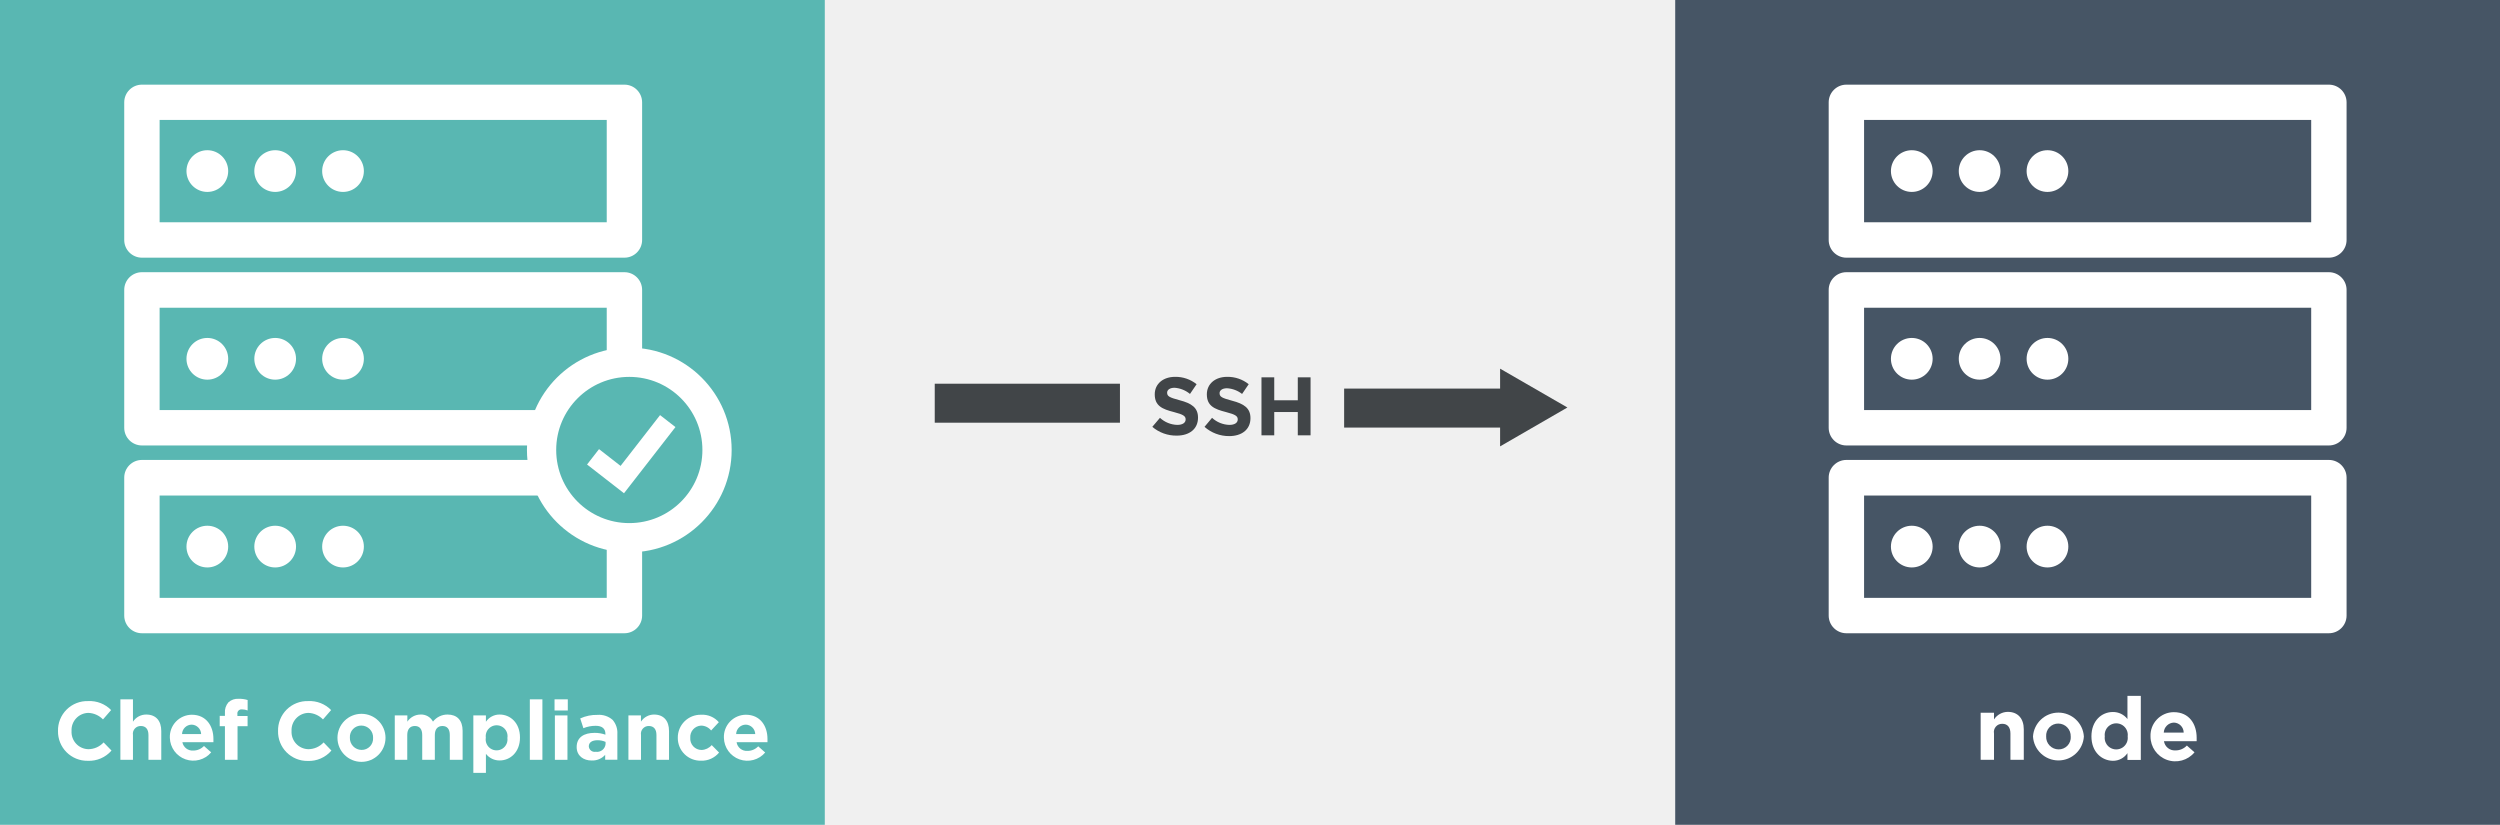
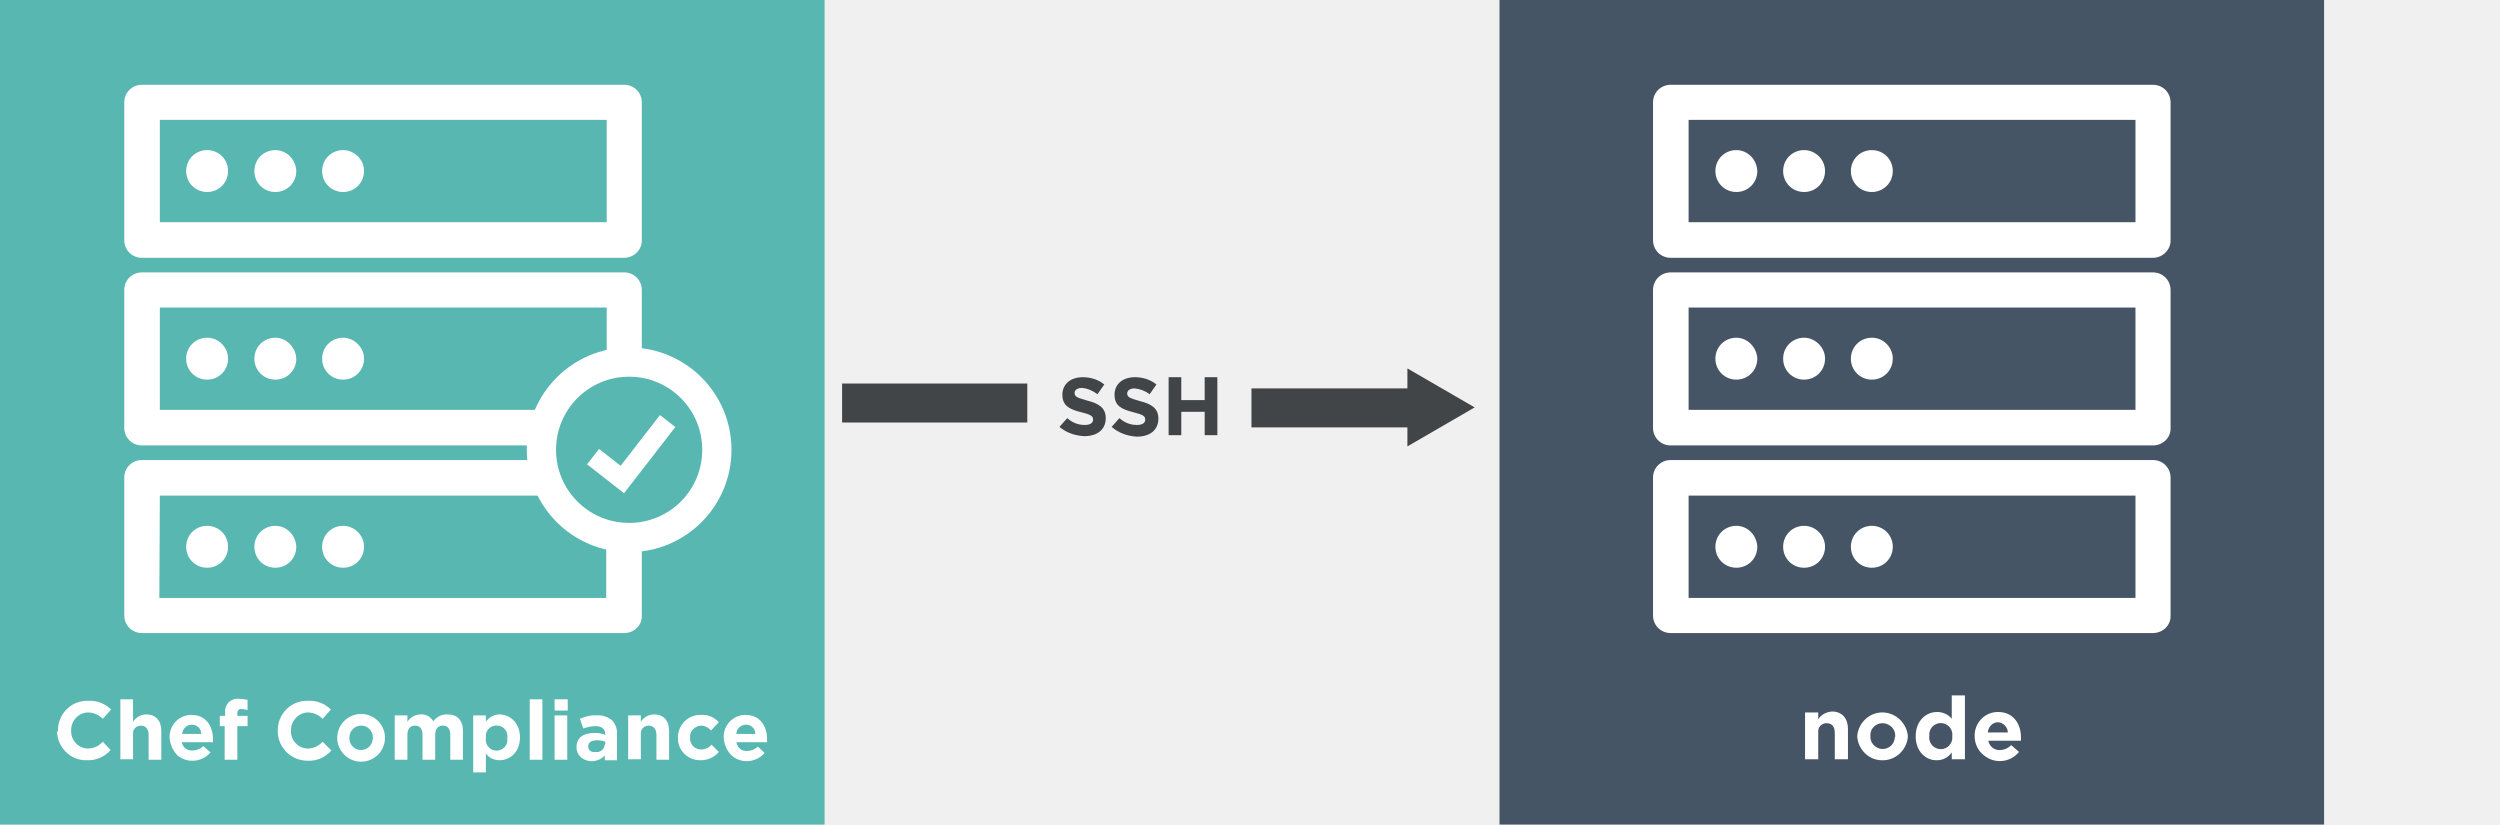
- <svg xmlns="http://www.w3.org/2000/svg" id="Layer_1" data-name="Layer 1" viewBox="0 0 512.95 169.23">
-   <rect x="343.72" width="169.23" height="169.23" style="fill:#465565" />
-   <path d="M477.84,129.93h-99a3.63,3.63,0,0,1-3.63-3.63V98a3.63,3.63,0,0,1,3.63-3.63h99A3.63,3.63,0,0,1,481.47,98V126.3a3.63,3.63,0,0,1-3.63,3.63h0Zm-95.37-7.26h91.74v-21H382.47v21h0Z" style="fill:#fff" />
-   <path d="M392.26,107.87a4.28,4.28,0,1,0,4.28,4.28,4.28,4.28,0,0,0-4.28-4.28h0Z" style="fill:#fff" />
-   <path d="M406.18,107.87a4.28,4.28,0,1,0,4.28,4.28,4.28,4.28,0,0,0-4.28-4.28h0Z" style="fill:#fff" />
-   <path d="M420.1,107.87a4.28,4.28,0,1,0,4.28,4.28,4.28,4.28,0,0,0-4.28-4.28h0Z" style="fill:#fff" />
-   <path d="M477.84,91.4h-99a3.63,3.63,0,0,1-3.63-3.63V59.48a3.63,3.63,0,0,1,3.63-3.63h99a3.63,3.63,0,0,1,3.63,3.63V87.77a3.63,3.63,0,0,1-3.63,3.63h0Zm-95.37-7.26h91.74v-21H382.47v21h0Z" style="fill:#fff" />
-   <path d="M392.26,69.34a4.28,4.28,0,1,0,4.28,4.28,4.28,4.28,0,0,0-4.28-4.28h0Z" style="fill:#fff" />
-   <path d="M406.18,69.34a4.28,4.28,0,1,0,4.28,4.28,4.28,4.28,0,0,0-4.28-4.28h0Z" style="fill:#fff" />
-   <path d="M420.1,69.34a4.28,4.28,0,1,0,4.28,4.28,4.28,4.28,0,0,0-4.28-4.28h0Z" style="fill:#fff" />
-   <path d="M477.84,52.87h-99a3.63,3.63,0,0,1-3.63-3.63V21a3.63,3.63,0,0,1,3.63-3.63h99A3.63,3.63,0,0,1,481.47,21V49.24a3.63,3.63,0,0,1-3.63,3.63h0Zm-95.37-7.26h91.74v-21H382.47v21h0Z" style="fill:#fff" />
-   <path d="M392.26,30.82a4.28,4.28,0,1,0,4.28,4.28,4.28,4.28,0,0,0-4.28-4.28h0Z" style="fill:#fff" />
-   <path d="M406.18,30.82a4.28,4.28,0,1,0,4.28,4.28,4.28,4.28,0,0,0-4.28-4.28h0Z" style="fill:#fff" />
-   <path d="M420.1,30.82a4.28,4.28,0,1,0,4.28,4.28,4.28,4.28,0,0,0-4.28-4.28h0Z" style="fill:#fff" />
-   <path d="M406.39,146.24h2.74v1.37a3.42,3.42,0,0,1,2.83-1.55c2.07,0,3.28,1.37,3.28,3.58v6.25h-2.74v-5.38c0-1.3-.61-2-1.66-2a1.68,1.68,0,0,0-1.71,2v5.38h-2.74v-9.65Z" style="fill:#fff" />
-   <path d="M417.13,151.12v0a5.23,5.23,0,0,1,10.44,0v0A5.23,5.23,0,0,1,417.13,151.12Zm7.74,0v0a2.56,2.56,0,0,0-2.54-2.66,2.47,2.47,0,0,0-2.5,2.63v0a2.56,2.56,0,0,0,2.54,2.67A2.47,2.47,0,0,0,424.88,151.12Z" style="fill:#fff" />
-   <path d="M429.12,151.09v0c0-3.22,2.11-5,4.39-5a3.71,3.71,0,0,1,3,1.44v-4.75h2.74v13.14h-2.74v-1.39a3.55,3.55,0,0,1-3,1.57C431.26,156.07,429.12,154.31,429.12,151.09Zm7.44,0v0a2.37,2.37,0,1,0-4.7,0v0A2.37,2.37,0,1,0,436.56,151.09Z" style="fill:#fff" />
-   <path d="M441.24,151.12v0a4.8,4.8,0,0,1,4.77-5c3.22,0,4.7,2.5,4.7,5.24,0,0.22,0,.47,0,0.72H444a2.24,2.24,0,0,0,2.36,1.89,3.16,3.16,0,0,0,2.34-1l1.57,1.39A5.1,5.1,0,0,1,441.24,151.12Zm6.81-.81a2.07,2.07,0,0,0-2-2.05,2.15,2.15,0,0,0-2.09,2.05H448Z" style="fill:#fff" />
-   <rect width="169.23" height="169.23" style="fill:#59b7b2" />
-   <path d="M11.9,150v0a6,6,0,0,1,6.21-6.15,6.14,6.14,0,0,1,4.69,1.84l-1.67,1.92a4.39,4.39,0,0,0-3-1.34,3.52,3.52,0,0,0-3.45,3.71v0a3.53,3.53,0,0,0,3.45,3.74,4.29,4.29,0,0,0,3.13-1.39L22.88,154A6.08,6.08,0,0,1,18,156.1,6,6,0,0,1,11.9,150Z" style="fill:#fff" />
-   <path d="M24.7,143.49h2.58v4.59A3.22,3.22,0,0,1,30,146.61c2,0,3.09,1.29,3.09,3.38v5.9H30.46v-5.08c0-1.22-.58-1.85-1.56-1.85a1.59,1.59,0,0,0-1.62,1.85v5.08H24.7V143.49Z" style="fill:#fff" />
-   <path d="M34.85,151.39v0a4.54,4.54,0,0,1,4.5-4.74c3,0,4.44,2.36,4.44,4.95,0,0.2,0,.44,0,0.68H37.42A2.11,2.11,0,0,0,39.64,154a3,3,0,0,0,2.21-.94l1.48,1.31A4.81,4.81,0,0,1,34.85,151.39Zm6.42-.77a2,2,0,0,0-1.92-1.94,2,2,0,0,0-2,1.94h3.89Z" style="fill:#fff" />
-   <path d="M46.15,149H45.08v-2.12h1.07v-0.58a3,3,0,0,1,.73-2.21,2.84,2.84,0,0,1,2.09-.71,5.71,5.71,0,0,1,1.84.25v2.14a3.28,3.28,0,0,0-1.17-.22,0.85,0.85,0,0,0-.93,1v0.36h2.09V149H48.74v6.9H46.15V149Z" style="fill:#fff" />
-   <path d="M57.05,150v0a6,6,0,0,1,6.2-6.15,6.14,6.14,0,0,1,4.69,1.84l-1.67,1.92a4.39,4.39,0,0,0-3-1.34,3.53,3.53,0,0,0-3.45,3.71v0a3.53,3.53,0,0,0,3.45,3.74,4.29,4.29,0,0,0,3.13-1.39L68,154a6.08,6.08,0,0,1-4.88,2.13A6,6,0,0,1,57.05,150Z" style="fill:#fff" />
-   <path d="M69.24,151.39v0a4.93,4.93,0,0,1,9.86,0v0A4.93,4.93,0,0,1,69.24,151.39Zm7.31,0v0a2.42,2.42,0,0,0-2.4-2.52,2.33,2.33,0,0,0-2.36,2.48v0a2.42,2.42,0,0,0,2.4,2.52A2.33,2.33,0,0,0,76.55,151.39Z" style="fill:#fff" />
-   <path d="M81,146.78h2.58v1.29a3.26,3.26,0,0,1,2.69-1.46,2.73,2.73,0,0,1,2.57,1.45,3.75,3.75,0,0,1,3-1.45c1.92,0,3.08,1.16,3.08,3.35v5.93H92.29v-5.08c0-1.22-.54-1.85-1.51-1.85s-1.56.63-1.56,1.85v5.08H86.63v-5.08c0-1.22-.54-1.85-1.51-1.85s-1.56.63-1.56,1.85v5.08H81v-9.11Z" style="fill:#fff" />
-   <path d="M97.12,146.78H99.7v1.31a3.35,3.35,0,0,1,2.84-1.48c2.13,0,4.15,1.67,4.15,4.71v0c0,3-2,4.71-4.15,4.71a3.5,3.5,0,0,1-2.84-1.36v3.91H97.12V146.78Zm7,4.57v0a2.24,2.24,0,1,0-4.44,0v0A2.24,2.24,0,1,0,104.1,151.36Z" style="fill:#fff" />
-   <path d="M108.71,143.49h2.58v12.41h-2.58V143.49Z" style="fill:#fff" />
-   <path d="M113.78,143.49h2.72v2.29h-2.72v-2.29Zm0.07,3.3h2.58v9.11h-2.58v-9.11Z" style="fill:#fff" />
-   <path d="M118.32,153.28v0c0-2,1.51-2.91,3.67-2.91a6.48,6.48,0,0,1,2.23.37v-0.15c0-1.07-.66-1.67-2-1.67a6.68,6.68,0,0,0-2.52.49l-0.65-2a8,8,0,0,1,3.54-.73,4.21,4.21,0,0,1,3.08,1,4,4,0,0,1,1,2.91v5.29h-2.5v-1a3.51,3.51,0,0,1-2.75,1.16C119.73,156.06,118.32,155.08,118.32,153.28Zm5.93-.6v-0.46a4,4,0,0,0-1.65-.34c-1.11,0-1.79.44-1.79,1.26v0a1.2,1.2,0,0,0,1.41,1.11A1.76,1.76,0,0,0,124.25,152.68Z" style="fill:#fff" />
-   <path d="M128.93,146.78h2.58v1.29a3.22,3.22,0,0,1,2.67-1.46c2,0,3.09,1.29,3.09,3.38v5.9h-2.58v-5.08c0-1.22-.58-1.85-1.56-1.85a1.59,1.59,0,0,0-1.61,1.85v5.08h-2.58v-9.11Z" style="fill:#fff" />
-   <path d="M139.07,151.39v0a4.68,4.68,0,0,1,4.78-4.74,4.48,4.48,0,0,1,3.64,1.53l-1.58,1.7a2.66,2.66,0,0,0-2.07-1,2.33,2.33,0,0,0-2.21,2.48v0a2.33,2.33,0,0,0,2.31,2.52,2.89,2.89,0,0,0,2.09-1l1.51,1.53a4.59,4.59,0,0,1-3.72,1.67A4.65,4.65,0,0,1,139.07,151.39Z" style="fill:#fff" />
-   <path d="M148.53,151.39v0a4.54,4.54,0,0,1,4.5-4.74c3,0,4.44,2.36,4.44,4.95,0,0.2,0,.44,0,0.68h-6.34a2.11,2.11,0,0,0,2.23,1.79,3,3,0,0,0,2.21-.94L157,154.4A4.81,4.81,0,0,1,148.53,151.39Zm6.43-.77a2,2,0,0,0-1.92-1.94,2,2,0,0,0-2,1.94H155Z" style="fill:#fff" />
-   <path d="M128.12,129.93h-99a3.63,3.63,0,0,1-3.63-3.63V98a3.63,3.63,0,0,1,3.63-3.63h99A3.63,3.63,0,0,1,131.75,98V126.3a3.63,3.63,0,0,1-3.63,3.63h0Zm-95.37-7.26h91.74v-21H32.75v21h0Z" style="fill:#fff" />
-   <path d="M42.54,107.87a4.28,4.28,0,1,0,4.28,4.28,4.28,4.28,0,0,0-4.28-4.28h0Z" style="fill:#fff" />
-   <path d="M56.46,107.87a4.28,4.28,0,1,0,4.28,4.28,4.28,4.28,0,0,0-4.28-4.28h0Z" style="fill:#fff" />
-   <path d="M70.38,107.87a4.28,4.28,0,1,0,4.28,4.28,4.28,4.28,0,0,0-4.28-4.28h0Z" style="fill:#fff" />
-   <path d="M128.12,91.4h-99a3.63,3.63,0,0,1-3.63-3.63V59.48a3.63,3.63,0,0,1,3.63-3.63h99a3.63,3.63,0,0,1,3.63,3.63V87.77a3.63,3.63,0,0,1-3.63,3.63h0ZM32.75,84.14h91.74v-21H32.75v21h0Z" style="fill:#fff" />
-   <path d="M42.54,69.34a4.28,4.28,0,1,0,4.28,4.28,4.28,4.28,0,0,0-4.28-4.28h0Z" style="fill:#fff" />
-   <path d="M56.46,69.34a4.28,4.28,0,1,0,4.28,4.28,4.28,4.28,0,0,0-4.28-4.28h0Z" style="fill:#fff" />
-   <path d="M70.38,69.34a4.28,4.28,0,1,0,4.28,4.28,4.28,4.28,0,0,0-4.28-4.28h0Z" style="fill:#fff" />
-   <path d="M128.12,52.87h-99a3.63,3.63,0,0,1-3.63-3.63V21a3.63,3.63,0,0,1,3.63-3.63h99A3.63,3.63,0,0,1,131.75,21V49.24a3.63,3.63,0,0,1-3.63,3.63h0ZM32.75,45.61h91.74v-21H32.75v21h0Z" style="fill:#fff" />
-   <path d="M42.54,30.82a4.28,4.28,0,1,0,4.28,4.28,4.28,4.28,0,0,0-4.28-4.28h0Z" style="fill:#fff" />
-   <path d="M56.46,30.82a4.28,4.28,0,1,0,4.28,4.28,4.28,4.28,0,0,0-4.28-4.28h0Z" style="fill:#fff" />
-   <path d="M70.38,30.82a4.28,4.28,0,1,0,4.28,4.28,4.28,4.28,0,0,0-4.28-4.28h0Z" style="fill:#fff" />
-   <path d="M129.12,110.33a18,18,0,1,1,18-18A18,18,0,0,1,129.12,110.33Z" style="fill:#59b7b2" />
-   <path d="M129.12,77.33a15,15,0,1,1-15,15,15,15,0,0,1,15-15m0-6a21,21,0,1,0,21,21,21,21,0,0,0-21-21h0Z" style="fill:#fff" />
-   <g style="opacity:0">
-     <path d="M129.12,71.33a21,21,0,1,1-21,21,21,21,0,0,1,21-21m0-2a23,23,0,1,0,23,23,23,23,0,0,0-23-23h0Z" style="fill:#fff" />
+ <svg xmlns="http://www.w3.org/2000/svg" version="1.1" id="Layer_1" x="0px" y="0px" viewBox="0 0 513 169.2" style="enable-background:new 0 0 513 169.2;" xml:space="preserve">
+   <style type="text/css">
+ 	.st0{fill:#465565;}
+ 	.st1{fill:#FFFFFF;}
+ 	.st2{fill:#59B7B2;}
+ 	.st3{opacity:0;}
+ 	.st4{fill:none;stroke:#FFFFFF;stroke-width:4;stroke-miterlimit:10;}
+ 	.st5{fill:none;stroke:#414548;stroke-width:8;stroke-linecap:square;stroke-miterlimit:10;}
+ 	.st6{fill:#414548;}
+ </style>
+   <rect x="307.7" class="st0" width="169.2" height="169.2" />
+   <path class="st1" d="M441.8,129.9h-99c-2,0-3.6-1.6-3.6-3.6l0,0V98c0-2,1.6-3.6,3.6-3.6l0,0h99c2,0,3.6,1.6,3.6,3.6l0,0v28.3  C445.5,128.3,443.8,129.9,441.8,129.9L441.8,129.9L441.8,129.9L441.8,129.9z M346.5,122.7h91.7v-21h-91.7V122.7L346.5,122.7z" />
+   <path class="st1" d="M356.3,107.9c-2.4,0-4.3,1.9-4.3,4.3s1.9,4.3,4.3,4.3s4.3-1.9,4.3-4.3l0,0C360.5,109.8,358.6,107.9,356.3,107.9  L356.3,107.9z" />
+   <path class="st1" d="M370.2,107.9c-2.4,0-4.3,1.9-4.3,4.3s1.9,4.3,4.3,4.3s4.3-1.9,4.3-4.3l0,0C374.5,109.8,372.5,107.9,370.2,107.9  L370.2,107.9z" />
+   <path class="st1" d="M384.1,107.9c-2.4,0-4.3,1.9-4.3,4.3s1.9,4.3,4.3,4.3s4.3-1.9,4.3-4.3l0,0C388.4,109.8,386.5,107.9,384.1,107.9  L384.1,107.9z" />
+   <path class="st1" d="M441.8,91.4h-99c-2,0-3.6-1.6-3.6-3.6l0,0V59.5c0-2,1.6-3.6,3.6-3.6l0,0h99c2,0,3.6,1.6,3.6,3.6v0v28.3  C445.5,89.8,443.8,91.4,441.8,91.4L441.8,91.4C441.8,91.4,441.8,91.4,441.8,91.4z M346.5,84.1h91.7v-21h-91.7V84.1L346.5,84.1z" />
+   <path class="st1" d="M356.3,69.3c-2.4,0-4.3,1.9-4.3,4.3s1.9,4.3,4.3,4.3s4.3-1.9,4.3-4.3l0,0C360.5,71.3,358.6,69.3,356.3,69.3  L356.3,69.3z" />
+   <path class="st1" d="M370.2,69.3c-2.4,0-4.3,1.9-4.3,4.3s1.9,4.3,4.3,4.3s4.3-1.9,4.3-4.3l0,0C374.5,71.3,372.5,69.3,370.2,69.3  L370.2,69.3z" />
+   <path class="st1" d="M384.1,69.3c-2.4,0-4.3,1.9-4.3,4.3s1.9,4.3,4.3,4.3s4.3-1.9,4.3-4.3l0,0C388.4,71.3,386.5,69.3,384.1,69.3  L384.1,69.3z" />
+   <path class="st1" d="M441.8,52.9h-99c-2,0-3.6-1.6-3.6-3.6v0V21c0-2,1.6-3.6,3.6-3.6l0,0h99c2,0,3.6,1.6,3.6,3.6c0,0,0,0,0,0v28.2  C445.5,51.2,443.8,52.9,441.8,52.9L441.8,52.9C441.8,52.9,441.8,52.9,441.8,52.9z M346.5,45.6h91.7v-21h-91.7V45.6L346.5,45.6z" />
+   <path class="st1" d="M356.3,30.8c-2.4,0-4.3,1.9-4.3,4.3s1.9,4.3,4.3,4.3s4.3-1.9,4.3-4.3c0,0,0,0,0,0  C360.5,32.7,358.6,30.8,356.3,30.8C356.3,30.8,356.3,30.8,356.3,30.8z" />
+   <path class="st1" d="M370.2,30.8c-2.4,0-4.3,1.9-4.3,4.3s1.9,4.3,4.3,4.3s4.3-1.9,4.3-4.3c0,0,0,0,0,0  C374.5,32.7,372.5,30.8,370.2,30.8C370.2,30.8,370.2,30.8,370.2,30.8z" />
+   <path class="st1" d="M384.1,30.8c-2.4,0-4.3,1.9-4.3,4.3s1.9,4.3,4.3,4.3s4.3-1.9,4.3-4.3c0,0,0,0,0,0  C388.4,32.7,386.5,30.8,384.1,30.8C384.1,30.8,384.1,30.8,384.1,30.8z" />
+   <path class="st1" d="M370.4,146.2h2.7v1.4c0.6-1,1.7-1.5,2.8-1.6c2.1,0,3.3,1.4,3.3,3.6v6.2h-2.7v-5.4c0-1.3-0.6-2-1.7-2  c-0.9,0-1.7,0.7-1.7,1.6c0,0.1,0,0.3,0,0.4v5.4h-2.7V146.2z" />
+   <path class="st1" d="M381.1,151.1L381.1,151.1c0.2-2.9,2.7-5.1,5.5-4.9c2.6,0.2,4.7,2.3,4.9,4.9l0,0c-0.2,2.9-2.7,5.1-5.5,4.9  C383.4,155.9,381.3,153.8,381.1,151.1z M388.9,151.1L388.9,151.1c0.1-1.4-1-2.6-2.5-2.7c0,0-0.1,0-0.1,0c-1.4,0-2.5,1.1-2.5,2.4  c0,0.1,0,0.1,0,0.2l0,0c-0.1,1.4,1,2.6,2.4,2.7c0,0,0.1,0,0.1,0c1.4,0,2.5-1.1,2.5-2.4C388.9,151.3,388.9,151.2,388.9,151.1  L388.9,151.1z" />
+   <path class="st1" d="M393.1,151.1L393.1,151.1c0-3.2,2.1-5,4.4-5c1.2,0,2.3,0.5,3,1.4v-4.8h2.7v13.1h-2.7v-1.4c-0.7,1-1.8,1.6-3,1.6  C395.3,156.1,393.1,154.3,393.1,151.1z M400.6,151.1L400.6,151.1c0.2-1.3-0.7-2.5-2-2.7c-1.3-0.2-2.5,0.7-2.7,2c0,0.2,0,0.4,0,0.6  l0,0c-0.2,1.3,0.7,2.5,2,2.7c1.3,0.2,2.5-0.7,2.7-2C400.6,151.5,400.6,151.3,400.6,151.1z" />
+   <path class="st1" d="M405.2,151.1L405.2,151.1c-0.1-2.6,1.9-4.9,4.6-5c0.1,0,0.1,0,0.2,0c3.2,0,4.7,2.5,4.7,5.2c0,0.2,0,0.5,0,0.7  H408c0.2,1.1,1.2,2,2.4,1.9c0.9,0,1.7-0.4,2.3-1l1.6,1.4c-1.8,2.2-5,2.5-7.2,0.7C405.9,154.1,405.2,152.6,405.2,151.1z M412,150.3  c0-1.1-0.9-2-2-2.1c-1.1,0-2,0.9-2.1,2.1H412L412,150.3z" />
+   <rect class="st2" width="169.2" height="169.2" />
+   <path class="st1" d="M11.9,150L11.9,150c-0.1-3.3,2.5-6.1,5.8-6.2c0.1,0,0.2,0,0.4,0c1.8-0.1,3.5,0.6,4.7,1.8l-1.7,1.9  c-0.8-0.8-1.9-1.3-3-1.3c-1.9,0-3.5,1.6-3.5,3.6c0,0,0,0.1,0,0.1l0,0c-0.1,1.9,1.4,3.6,3.3,3.7c0,0,0.1,0,0.1,0  c1.2,0,2.3-0.5,3.1-1.4l1.6,1.7c-1.2,1.4-3,2.2-4.9,2.1c-3.3,0.1-6-2.6-6.1-5.9C11.9,150.1,11.9,150.1,11.9,150z" />
+   <path class="st1" d="M24.7,143.5h2.6v4.6c0.6-0.9,1.6-1.5,2.7-1.5c2,0,3.1,1.3,3.1,3.4v5.9h-2.6v-5.1c0-1.2-0.6-1.9-1.6-1.9  c-0.9,0-1.6,0.7-1.6,1.5c0,0.1,0,0.2,0,0.3v5.1h-2.6V143.5z" />
+   <path class="st1" d="M34.8,151.4L34.8,151.4c-0.1-2.5,1.8-4.6,4.3-4.7c0.1,0,0.1,0,0.2,0c3,0,4.4,2.4,4.4,4.9c0,0.2,0,0.4,0,0.7  h-6.4c0.2,1.1,1.2,1.8,2.2,1.7c0.8,0,1.6-0.3,2.2-0.9l1.5,1.3c-1.7,2-4.8,2.3-6.8,0.6C35.5,154,34.9,152.8,34.8,151.4z M41.3,150.6  c0-1.1-0.9-1.9-1.9-1.9c-1.1,0-2,0.9-2,1.9H41.3L41.3,150.6z" />
+   <path class="st1" d="M46.2,149h-1.1v-2.1h1.1v-0.6c-0.1-0.8,0.2-1.6,0.7-2.2c0.6-0.5,1.3-0.8,2.1-0.7c0.6,0,1.2,0.1,1.8,0.2v2.1  c-0.4-0.1-0.8-0.2-1.2-0.2c-0.5-0.1-0.9,0.3-0.9,0.8c0,0.1,0,0.2,0,0.2v0.4h2.1v2.1h-2.1v6.9h-2.6V149z" />
+   <path class="st1" d="M57,150L57,150c-0.1-3.3,2.5-6.1,5.8-6.2c0.1,0,0.2,0,0.4,0c1.8-0.1,3.5,0.6,4.7,1.8l-1.7,1.9  c-0.8-0.8-1.9-1.3-3-1.3c-1.9,0-3.5,1.7-3.5,3.6c0,0,0,0.1,0,0.1l0,0c-0.1,1.9,1.4,3.6,3.3,3.7c0,0,0.1,0,0.1,0  c1.2,0,2.3-0.5,3.1-1.4L68,154c-1.2,1.4-3,2.2-4.9,2.1c-3.3,0-6-2.6-6.1-5.9C57,150.1,57,150.1,57,150z" />
+   <path class="st1" d="M69.2,151.4L69.2,151.4c0-2.7,2.2-4.9,4.9-4.9s4.9,2.2,4.9,4.9l0,0c0,2.7-2.2,4.9-4.9,4.9  S69.2,154.1,69.2,151.4z M76.5,151.4L76.5,151.4c0.1-1.3-1-2.5-2.3-2.5c0,0-0.1,0-0.1,0c-1.3,0-2.3,1-2.4,2.3c0,0.1,0,0.1,0,0.2l0,0  c-0.1,1.3,1,2.5,2.3,2.5c0,0,0.1,0,0.1,0c1.3,0,2.3-1,2.4-2.3C76.6,151.5,76.6,151.5,76.5,151.4z" />
+   <path class="st1" d="M81,146.8h2.6v1.3c0.6-0.9,1.6-1.5,2.7-1.5c1.1-0.1,2.1,0.5,2.6,1.4c0.7-0.9,1.8-1.5,3-1.4  c1.9,0,3.1,1.2,3.1,3.4v5.9h-2.6v-5.1c0-1.2-0.5-1.9-1.5-1.9s-1.6,0.6-1.6,1.9v5.1h-2.6v-5.1c0-1.2-0.5-1.9-1.5-1.9  s-1.6,0.6-1.6,1.9v5.1H81V146.8L81,146.8z" />
+   <path class="st1" d="M97.1,146.8h2.6v1.3c0.6-0.9,1.7-1.5,2.8-1.5c2.1,0,4.2,1.7,4.2,4.7l0,0c0,3-2,4.7-4.2,4.7  c-1.1,0-2.2-0.5-2.8-1.4v3.9h-2.6V146.8z M104.1,151.4L104.1,151.4c0.2-1.2-0.7-2.4-1.9-2.5c-1.2-0.2-2.4,0.7-2.5,1.9  c0,0.2,0,0.4,0,0.6l0,0c-0.2,1.2,0.6,2.4,1.8,2.6c1.2,0.2,2.4-0.6,2.6-1.8C104.1,151.8,104.1,151.6,104.1,151.4L104.1,151.4z" />
+   <path class="st1" d="M108.7,143.5h2.6v12.4h-2.6V143.5z" />
+   <path class="st1" d="M113.8,143.5h2.7v2.3h-2.7V143.5z M113.8,146.8h2.6v9.1h-2.6V146.8z" />
+   <path class="st1" d="M118.3,153.3L118.3,153.3c0-2,1.5-2.9,3.7-2.9c0.8,0,1.5,0.1,2.2,0.4v-0.1c0-1.1-0.7-1.7-2-1.7  c-0.9,0-1.7,0.2-2.5,0.5l-0.7-2c1.1-0.5,2.3-0.8,3.5-0.7c1.1-0.1,2.2,0.3,3.1,1c0.7,0.8,1.1,1.8,1,2.9v5.3h-2.5v-1  c-0.7,0.8-1.7,1.2-2.8,1.2C119.7,156.1,118.3,155.1,118.3,153.3z M124.2,152.7v-0.5c-0.5-0.2-1.1-0.3-1.7-0.3  c-1.1,0-1.8,0.4-1.8,1.3l0,0c0,0.7,0.6,1.2,1.3,1.1c0,0,0.1,0,0.1,0c1,0.2,1.9-0.5,2-1.5C124.2,152.8,124.2,152.7,124.2,152.7z" />
+   <path class="st1" d="M128.9,146.8h2.6v1.3c0.6-0.9,1.6-1.5,2.7-1.5c2,0,3.1,1.3,3.1,3.4v5.9h-2.6v-5.1c0-1.2-0.6-1.9-1.6-1.9  c-0.9,0-1.6,0.7-1.6,1.5c0,0.1,0,0.2,0,0.3v5.1h-2.6L128.9,146.8L128.9,146.8z" />
+   <path class="st1" d="M139.1,151.4L139.1,151.4c0-2.6,2-4.7,4.6-4.7c0.1,0,0.1,0,0.2,0c1.4-0.1,2.7,0.5,3.6,1.5l-1.6,1.7  c-0.5-0.6-1.3-1-2.1-1c-1.3,0.1-2.3,1.2-2.2,2.4c0,0,0,0,0,0l0,0c-0.1,1.3,0.8,2.4,2.1,2.5c0.1,0,0.1,0,0.2,0c0.8,0,1.6-0.4,2.1-1  l1.5,1.5c-0.9,1.1-2.3,1.7-3.7,1.7c-2.6,0.1-4.7-2-4.7-4.5C139.1,151.5,139.1,151.4,139.1,151.4z" />
+   <path class="st1" d="M148.5,151.4L148.5,151.4c-0.1-2.5,1.8-4.6,4.3-4.7c0.1,0,0.1,0,0.2,0c3,0,4.4,2.4,4.4,4.9c0,0.2,0,0.4,0,0.7  h-6.3c0.2,1.1,1.1,1.9,2.2,1.8c0.8,0,1.6-0.3,2.2-0.9l1.4,1.3c-1.7,2-4.8,2.3-6.8,0.5C149.2,154.1,148.6,152.8,148.5,151.4z   M155,150.6c0-1.1-0.9-1.9-1.9-1.9c-1.1,0-2,0.9-2,1.9H155L155,150.6z" />
+   <path class="st1" d="M128.1,129.9h-99c-2,0-3.6-1.6-3.6-3.6V98c0-2,1.6-3.6,3.6-3.6h99c2,0,3.6,1.6,3.6,3.6l0,0v28.3  C131.8,128.3,130.1,129.9,128.1,129.9C128.1,129.9,128.1,129.9,128.1,129.9L128.1,129.9L128.1,129.9z M32.7,122.7h91.7v-21H32.8  L32.7,122.7C32.8,122.7,32.8,122.7,32.7,122.7z" />
+   <path class="st1" d="M42.5,107.9c-2.4,0-4.3,1.9-4.3,4.3s1.9,4.3,4.3,4.3c2.4,0,4.3-1.9,4.3-4.3l0,0  C46.8,109.8,44.9,107.9,42.5,107.9L42.5,107.9z" />
+   <path class="st1" d="M56.5,107.9c-2.4,0-4.3,1.9-4.3,4.3s1.9,4.3,4.3,4.3c2.4,0,4.3-1.9,4.3-4.3l0,0  C60.7,109.8,58.8,107.9,56.5,107.9L56.5,107.9z" />
+   <path class="st1" d="M70.4,107.9c-2.4,0-4.3,1.9-4.3,4.3s1.9,4.3,4.3,4.3c2.4,0,4.3-1.9,4.3-4.3l0,0  C74.7,109.8,72.7,107.9,70.4,107.9L70.4,107.9z" />
+   <path class="st1" d="M128.1,91.4h-99c-2,0-3.6-1.6-3.6-3.6V59.5c0-2,1.6-3.6,3.6-3.6h0h99c2,0,3.6,1.6,3.6,3.6v0v28.3  C131.8,89.8,130.1,91.4,128.1,91.4L128.1,91.4C128.1,91.4,128.1,91.4,128.1,91.4z M32.8,84.1h91.7v-21H32.8V84.1L32.8,84.1z" />
+   <path class="st1" d="M42.5,69.3c-2.4,0-4.3,1.9-4.3,4.3s1.9,4.3,4.3,4.3c2.4,0,4.3-1.9,4.3-4.3l0,0C46.8,71.3,44.9,69.3,42.5,69.3  L42.5,69.3z" />
+   <path class="st1" d="M56.5,69.3c-2.4,0-4.3,1.9-4.3,4.3s1.9,4.3,4.3,4.3c2.4,0,4.3-1.9,4.3-4.3l0,0C60.7,71.3,58.8,69.3,56.5,69.3  L56.5,69.3z" />
+   <path class="st1" d="M70.4,69.3c-2.4,0-4.3,1.9-4.3,4.3s1.9,4.3,4.3,4.3c2.4,0,4.3-1.9,4.3-4.3l0,0C74.7,71.3,72.7,69.3,70.4,69.3  L70.4,69.3z" />
+   <path class="st1" d="M128.1,52.9h-99c-2,0-3.6-1.6-3.6-3.6l0,0V21c0-2,1.6-3.6,3.6-3.6h0h99c2,0,3.6,1.6,3.6,3.6c0,0,0,0,0,0v28.2  C131.8,51.2,130.1,52.9,128.1,52.9L128.1,52.9C128.1,52.9,128.1,52.9,128.1,52.9z M32.8,45.6h91.7v-21H32.8V45.6L32.8,45.6z" />
+   <path class="st1" d="M42.5,30.8c-2.4,0-4.3,1.9-4.3,4.3s1.9,4.3,4.3,4.3c2.4,0,4.3-1.9,4.3-4.3c0,0,0,0,0,0  C46.8,32.7,44.9,30.8,42.5,30.8C42.5,30.8,42.5,30.8,42.5,30.8z" />
+   <path class="st1" d="M56.5,30.8c-2.4,0-4.3,1.9-4.3,4.3s1.9,4.3,4.3,4.3c2.4,0,4.3-1.9,4.3-4.3c0,0,0,0,0,0  C60.7,32.7,58.8,30.8,56.5,30.8C56.5,30.8,56.5,30.8,56.5,30.8z" />
+   <path class="st1" d="M70.4,30.8c-2.4,0-4.3,1.9-4.3,4.3s1.9,4.3,4.3,4.3c2.4,0,4.3-1.9,4.3-4.3c0,0,0,0,0,0  C74.7,32.7,72.7,30.8,70.4,30.8C70.4,30.8,70.4,30.8,70.4,30.8z" />
+   <path class="st2" d="M129.1,110.3c-9.9,0-18-8.1-18-18s8.1-18,18-18s18,8.1,18,18S139.1,110.3,129.1,110.3z" />
+   <path class="st1" d="M129.1,77.3c8.3,0,15,6.7,15,15s-6.7,15-15,15s-15-6.7-15-15l0,0C114.1,84,120.8,77.3,129.1,77.3 M129.1,71.3  c-11.6,0-21,9.4-21,21s9.4,21,21,21s21-9.4,21-21l0,0C150.1,80.7,140.7,71.3,129.1,71.3L129.1,71.3z" />
+   <g class="st3">
+     <path class="st1" d="M129.1,71.3c11.6,0,21,9.4,21,21s-9.4,21-21,21s-21-9.4-21-21l0,0C108.1,80.7,117.5,71.3,129.1,71.3    M129.1,69.3c-12.7,0-23,10.3-23,23s10.3,23,23,23s23-10.3,23-23l0,0C152.1,79.6,141.8,69.3,129.1,69.3L129.1,69.3z" />
  </g>
-   <polyline points="121.68 93.73 127.68 98.4 137.01 86.4" style="fill:none;stroke:#fff;stroke-miterlimit:10;stroke-width:4px" />
-   <line x1="279.79" y1="83.73" x2="309.79" y2="83.73" style="fill:none;stroke:#414548;stroke-linecap:square;stroke-miterlimit:10;stroke-width:8px" />
-   <polygon points="307.79 91.59 321.6 83.61 307.79 75.64 307.79 91.59" style="fill:#414548" />
-   <line x1="195.79" y1="82.73" x2="225.79" y2="82.73" style="fill:none;stroke:#414548;stroke-linecap:square;stroke-miterlimit:10;stroke-width:8px" />
-   <path d="M236.43,87.58L238,85.73a5.46,5.46,0,0,0,3.55,1.45c1.07,0,1.72-.42,1.72-1.12v0c0-.66-0.41-1-2.4-1.51-2.4-.61-3.94-1.27-3.94-3.64v0c0-2.16,1.73-3.59,4.17-3.59a6.89,6.89,0,0,1,4.42,1.51l-1.36,2A5.58,5.58,0,0,0,241,79.56c-1,0-1.53.46-1.53,1v0c0,0.78.51,1,2.57,1.56,2.41,0.63,3.77,1.5,3.77,3.57v0c0,2.36-1.8,3.69-4.37,3.69A7.57,7.57,0,0,1,236.43,87.58Z" style="fill:#414548" />
-   <path d="M247.14,87.58l1.55-1.85a5.46,5.46,0,0,0,3.55,1.45c1.07,0,1.72-.42,1.72-1.12v0c0-.66-0.41-1-2.4-1.51-2.4-.61-3.94-1.27-3.94-3.64v0c0-2.16,1.73-3.59,4.17-3.59a6.89,6.89,0,0,1,4.42,1.51l-1.36,2a5.58,5.58,0,0,0-3.09-1.17c-1,0-1.53.46-1.53,1v0c0,0.78.51,1,2.57,1.56,2.41,0.63,3.77,1.5,3.77,3.57v0c0,2.36-1.8,3.69-4.37,3.69A7.57,7.57,0,0,1,247.14,87.58Z" style="fill:#414548" />
-   <path d="M258.83,77.42h2.62v4.71h4.83V77.42h2.62v11.9h-2.62V84.54h-4.83v4.78h-2.62V77.42Z" style="fill:#414548" />
+   <polyline class="st4" points="121.7,93.7 127.7,98.4 137,86.4 " />
+   <line class="st5" x1="260.8" y1="83.7" x2="290.8" y2="83.7" />
+   <polygon class="st6" points="288.8,91.6 302.6,83.6 288.8,75.6 " />
+   <line class="st5" x1="176.8" y1="82.7" x2="206.8" y2="82.7" />
+   <path class="st6" d="M217.4,87.6l1.6-1.8c1,0.9,2.2,1.4,3.6,1.4c1.1,0,1.7-0.4,1.7-1.1l0,0c0-0.7-0.4-1-2.4-1.5  c-2.4-0.6-3.9-1.3-3.9-3.6l0,0c0-2.2,1.7-3.6,4.2-3.6c1.6,0,3.2,0.5,4.4,1.5l-1.4,2c-0.9-0.7-2-1.2-3.2-1.3c-1,0-1.5,0.5-1.5,1l0,0  c0,0.8,0.5,1,2.6,1.6c2.4,0.6,3.8,1.5,3.8,3.6l0,0c0,2.4-1.8,3.7-4.4,3.7C220.6,89.4,218.8,88.8,217.4,87.6z" />
+   <path class="st6" d="M228.1,87.6l1.6-1.8c1,0.9,2.2,1.4,3.6,1.4c1.1,0,1.7-0.4,1.7-1.1l0,0c0-0.7-0.4-1-2.4-1.5  c-2.4-0.6-3.9-1.3-3.9-3.6l0,0c0-2.2,1.7-3.6,4.2-3.6c1.6,0,3.2,0.5,4.4,1.5l-1.4,2c-0.9-0.7-2-1.1-3.1-1.2c-1,0-1.5,0.5-1.5,1l0,0  c0,0.8,0.5,1,2.6,1.6c2.4,0.6,3.8,1.5,3.8,3.6l0,0c0,2.4-1.8,3.7-4.4,3.7C231.3,89.5,229.5,88.8,228.1,87.6z" />
+   <path class="st6" d="M239.8,77.4h2.6v4.7h4.8v-4.7h2.6v11.9h-2.6v-4.8h-4.8v4.8h-2.6V77.4z" />
</svg>
